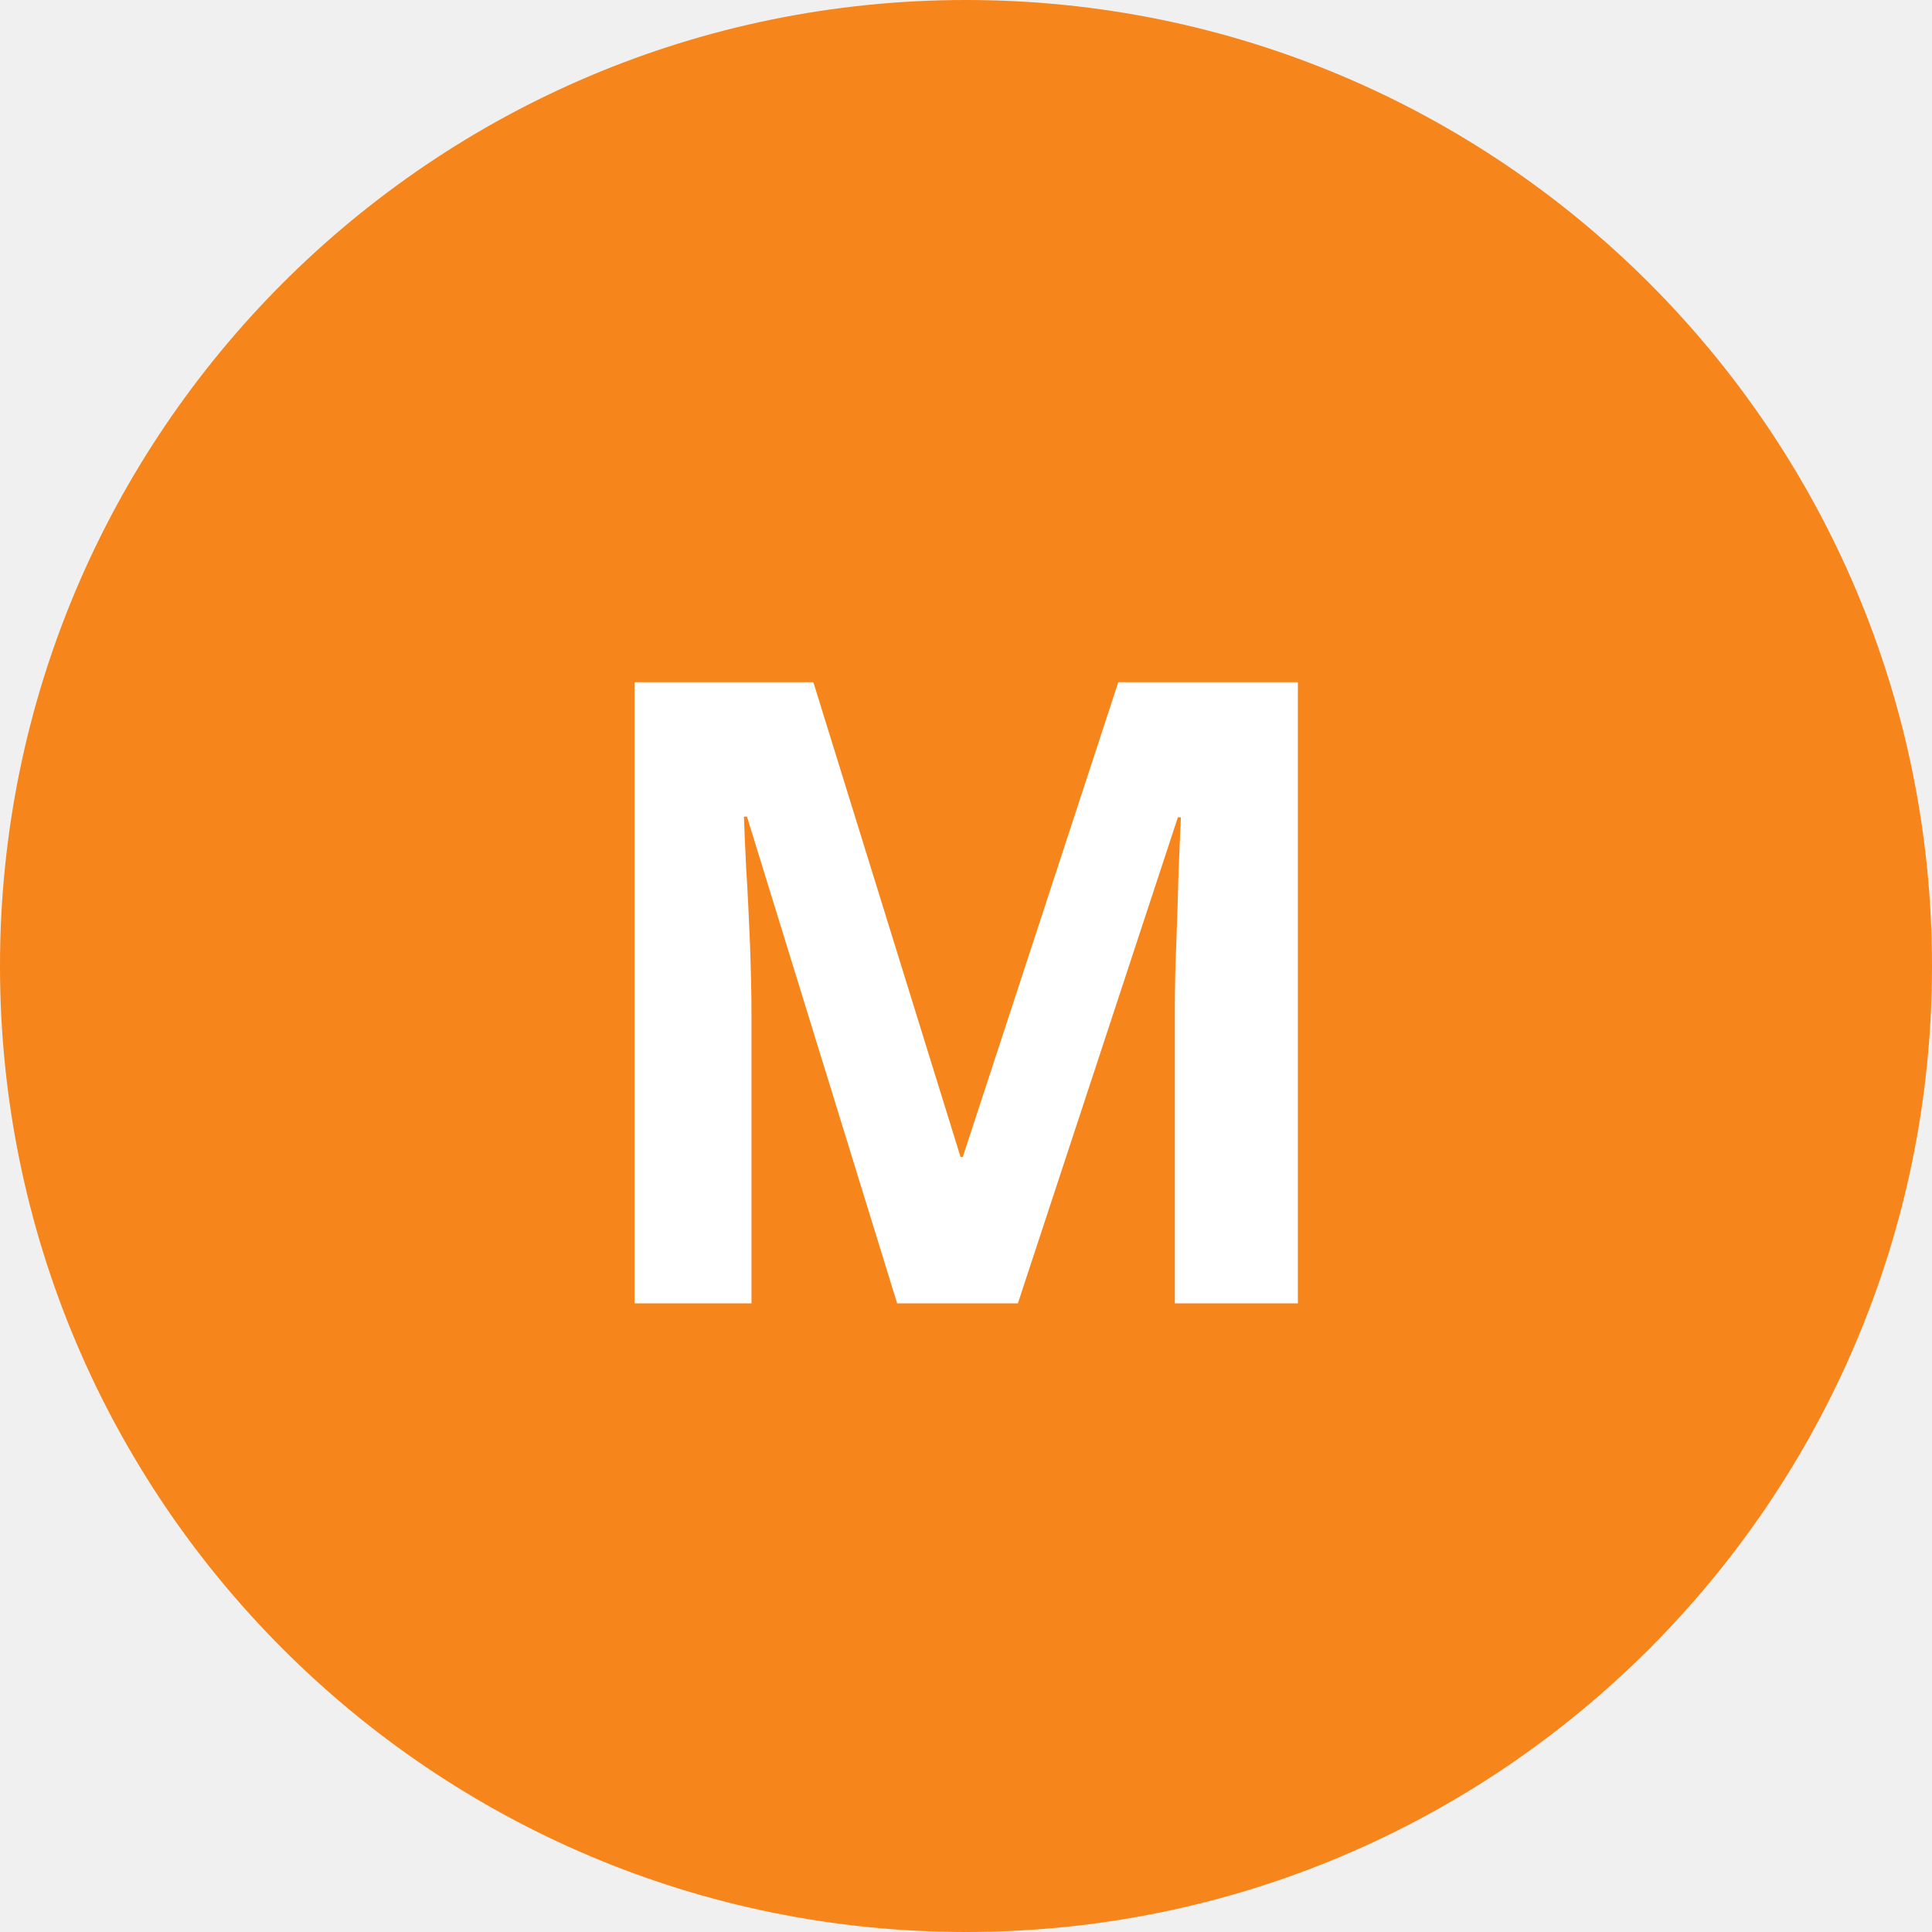
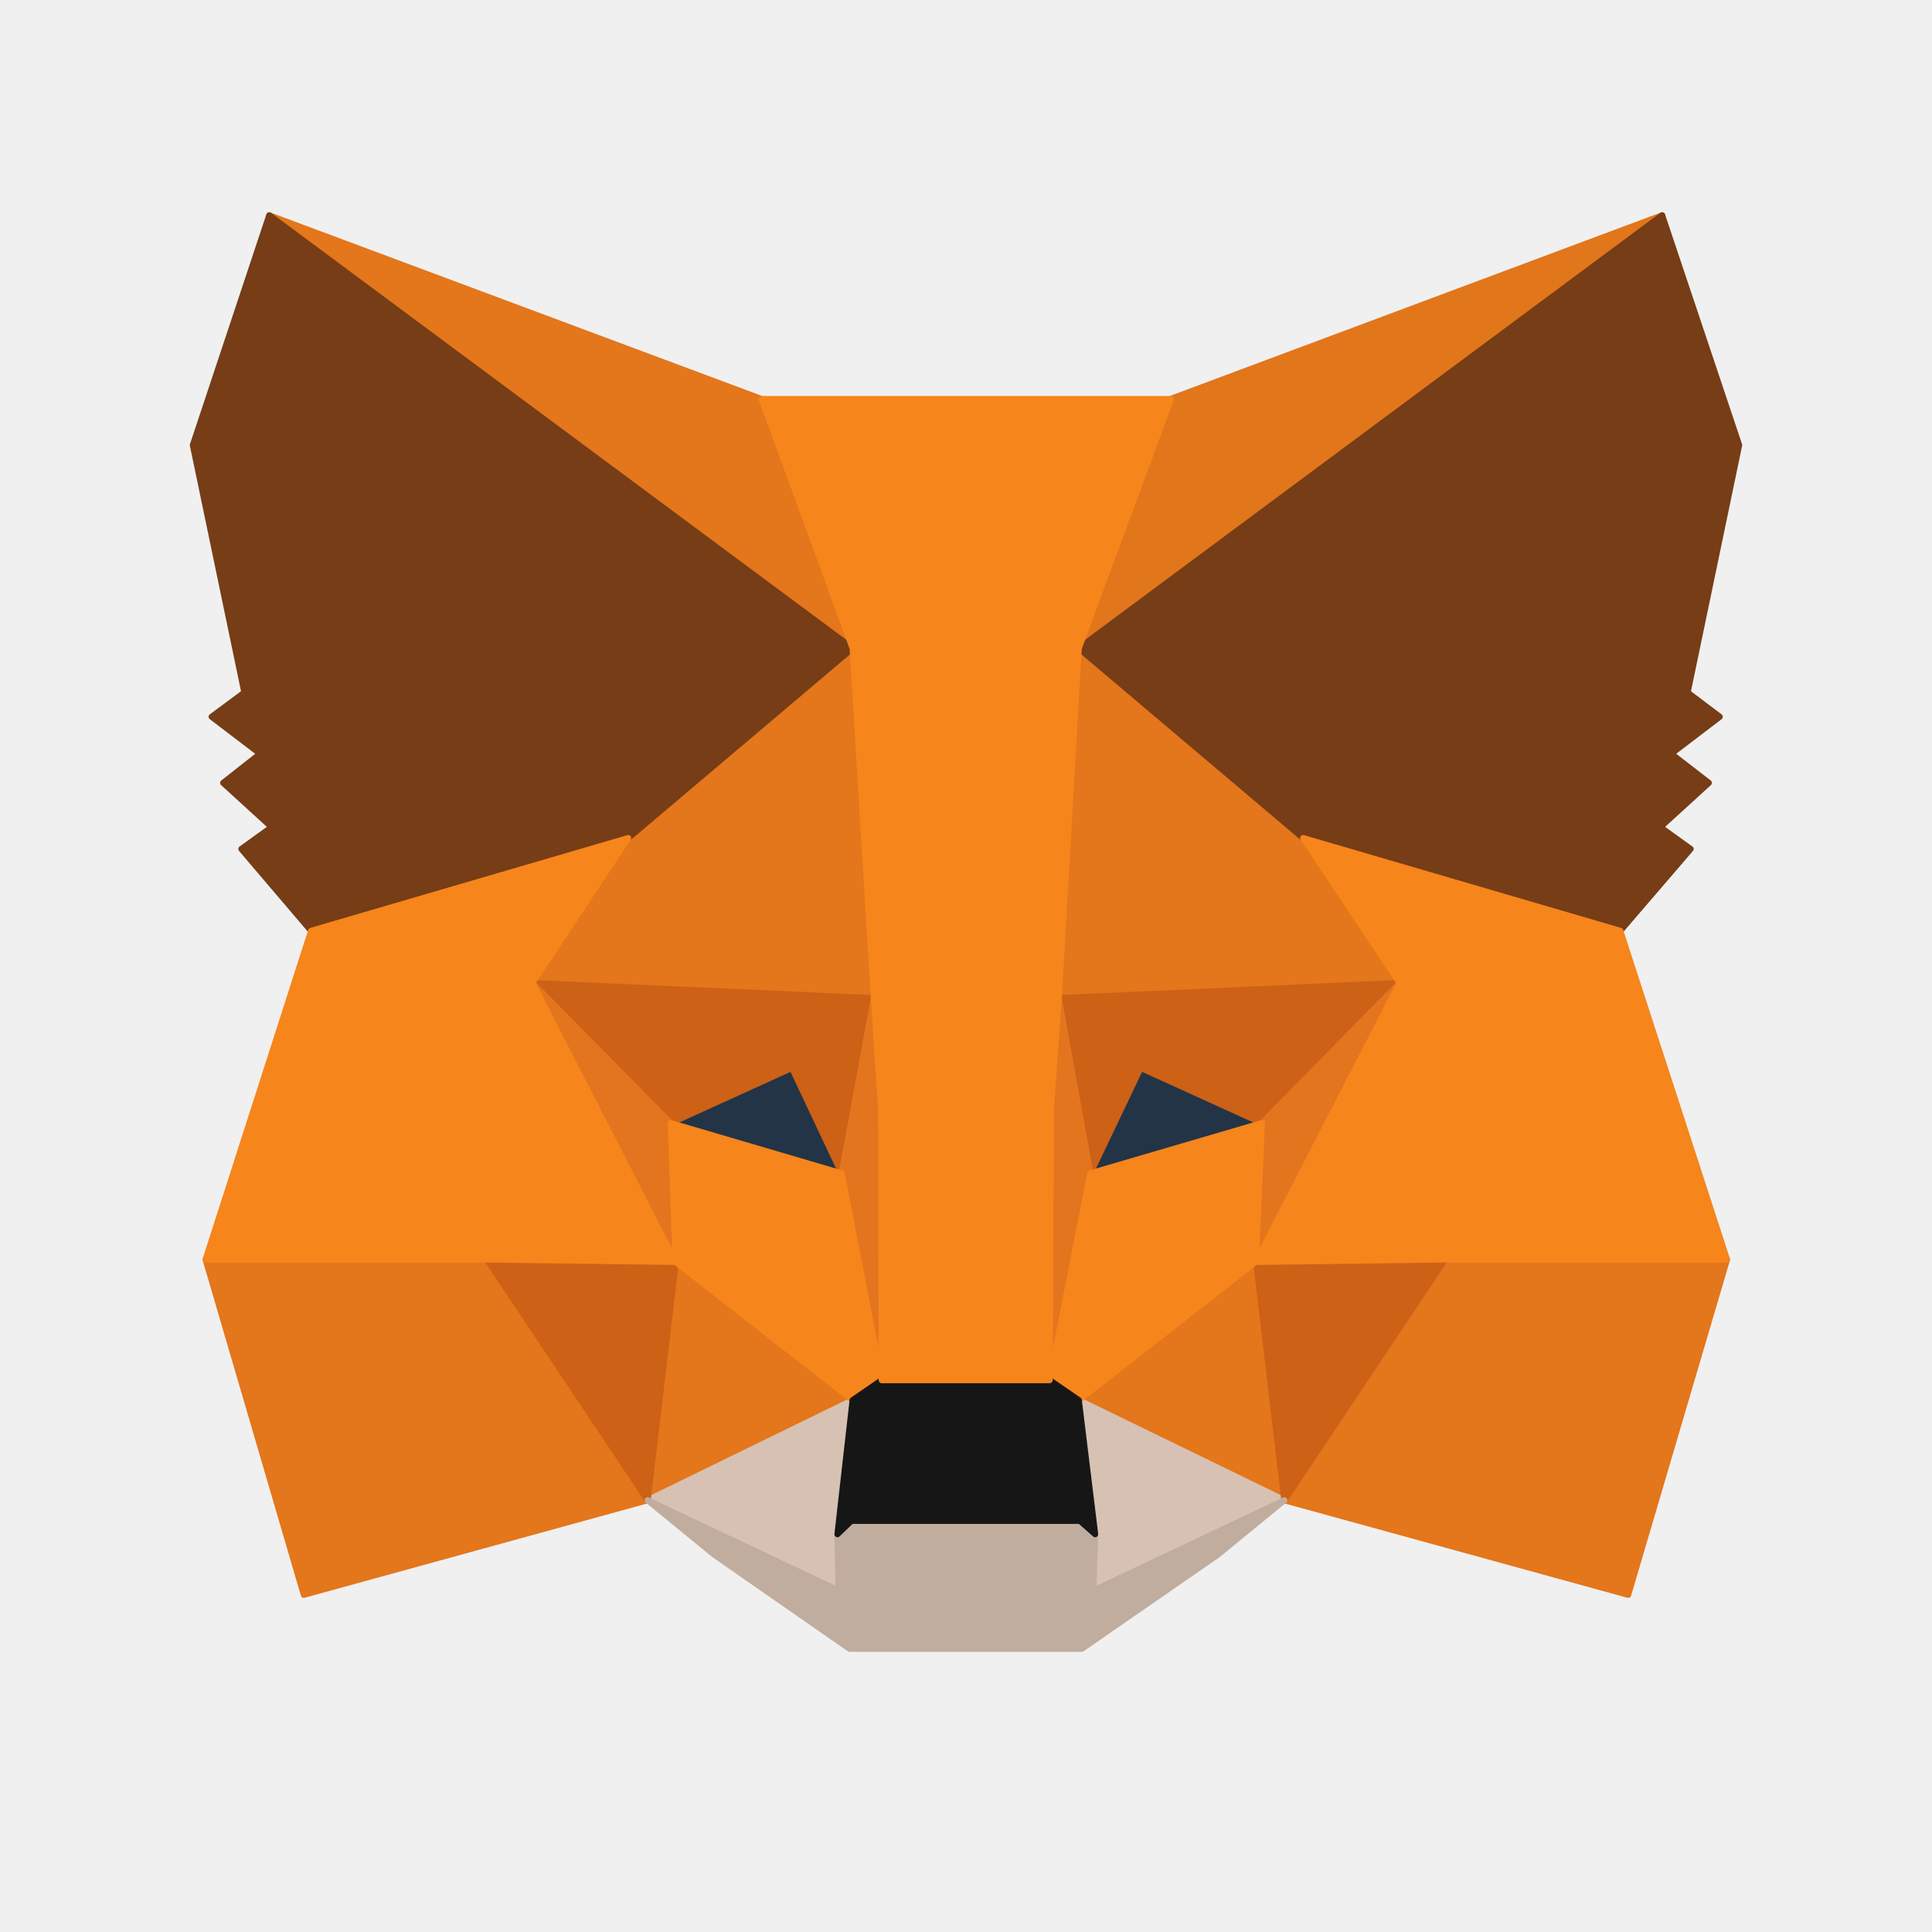
- <svg xmlns="http://www.w3.org/2000/svg" width="40" height="40" viewBox="0 0 40 40" fill="none">
-   <circle cx="20" cy="20" r="20" fill="#F6851B" />
-   <text x="20" y="20" text-anchor="middle" dominant-baseline="central" fill="white" font-family="system-ui,sans-serif" font-size="18" font-weight="700">M</text>
+ <svg xmlns="http://www.w3.org/2000/svg" xml:space="preserve" id="metamask" x="0" y="0" version="1.1" viewBox="0 0 318.6 318.6">
+   <path fill="#e2761b" stroke="#e2761b" stroke-linecap="round" stroke-linejoin="round" d="m274.1 35.5-99.5 73.9L193 65.8z" />
+   <path d="m44.4 35.5 98.7 74.6-17.5-44.3zm193.9 171.3-26.5 40.6 56.7 15.6 16.3-55.3zm-204.4.9L50.1 263l56.7-15.6-26.5-40.6z" fill="#e4761b" stroke="#e4761b" stroke-linecap="round" stroke-linejoin="round" />
+   <path d="m103.6 138.2-15.8 23.9 56.3 2.5-2-60.5zm111.3 0-39-34.8-1.3 61.2 56.2-2.5zM106.8 247.4l33.8-16.5-29.2-22.8zm71.1-16.5 33.9 16.5-4.7-39.3z" fill="#e4761b" stroke="#e4761b" stroke-linecap="round" stroke-linejoin="round" />
+   <path fill="#d7c1b3" stroke="#d7c1b3" stroke-linecap="round" stroke-linejoin="round" d="m211.8 247.4-33.9-16.5 2.7 22.1-.3 9.3zm-105 0 31.5 14.9-.2-9.3 2.5-22.1z" />
+   <path fill="#233447" stroke="#233447" stroke-linecap="round" stroke-linejoin="round" d="m138.8 193.5-28.2-8.3 19.9-9.1zm40.9 0 8.3-17.4 20 9.1z" />
+   <path fill="#cd6116" stroke="#cd6116" stroke-linecap="round" stroke-linejoin="round" d="m106.8 247.4 4.8-40.6-31.3.9zM207 206.8l4.8 40.6 26.5-39.7zm23.8-44.7-56.2 2.5 5.2 28.9 8.3-17.4 20 9.1zm-120.2 23.1 20-9.1 8.2 17.4 5.3-28.9-56.3-2.5z" />
+   <path fill="#e4751f" stroke="#e4751f" stroke-linecap="round" stroke-linejoin="round" d="m87.8 162.1 23.6 46-.8-22.9zm120.3 23.1-1 22.9 23.7-46zm-64-20.6-5.3 28.9 6.6 34.1 1.5-44.9zm30.5 0-2.7 18 1.2 45 6.7-34.1z" />
+   <path d="m179.8 193.5-6.7 34.1 4.8 3.3 29.2-22.8 1-22.9zm-69.2-8.3.8 22.9 29.2 22.8 4.8-3.3-6.6-34.1z" stroke-linecap="round" stroke-linejoin="round" fill="#f6851b" stroke="#f6851b" />
+   <path fill="#c0ad9e" stroke="#c0ad9e" stroke-linecap="round" stroke-linejoin="round" d="m180.3 262.3.3-9.3-2.5-2.2h-37.7l-2.3 2.2.2 9.3-31.5-14.9 11 9 22.3 15.5h38.3l22.4-15.5 11-9z" />
+   <path fill="#161616" stroke="#161616" stroke-linecap="round" stroke-linejoin="round" d="m177.9 230.9-4.8-3.3h-27.7l-4.8 3.3-2.5 22.1 2.3-2.2h37.7l2.5 2.2z" />
+   <path fill="#763d16" stroke="#763d16" stroke-linecap="round" stroke-linejoin="round" d="m278.3 114.2 8.5-40.8-12.7-37.9-96.2 71.4 37 31.3 52.3 15.3 11.6-13.5-5-3.6 8-7.3-6.2-4.8 8-6.1zM31.8 73.4l8.5 40.8-5.4 4 8 6.1-6.1 4.8 8 7.3-5 3.6 11.5 13.5 52.3-15.3 37-31.3-96.2-71.4z" />
+   <path d="m267.2 153.5-52.3-15.3 15.9 23.9-23.7 46 31.2-.4h46.5zm-163.6-15.3-52.3 15.3-17.4 54.2h46.4l31.1.4-23.6-46zm71 26.4 3.3-57.7 15.2-41.1h-67.5l15 41.1 3.5 57.7 1.2 18.2.1 44.8h27.7l.2-44.8z" stroke-linecap="round" stroke-linejoin="round" fill="#f6851b" stroke="#f6851b" />
</svg>
